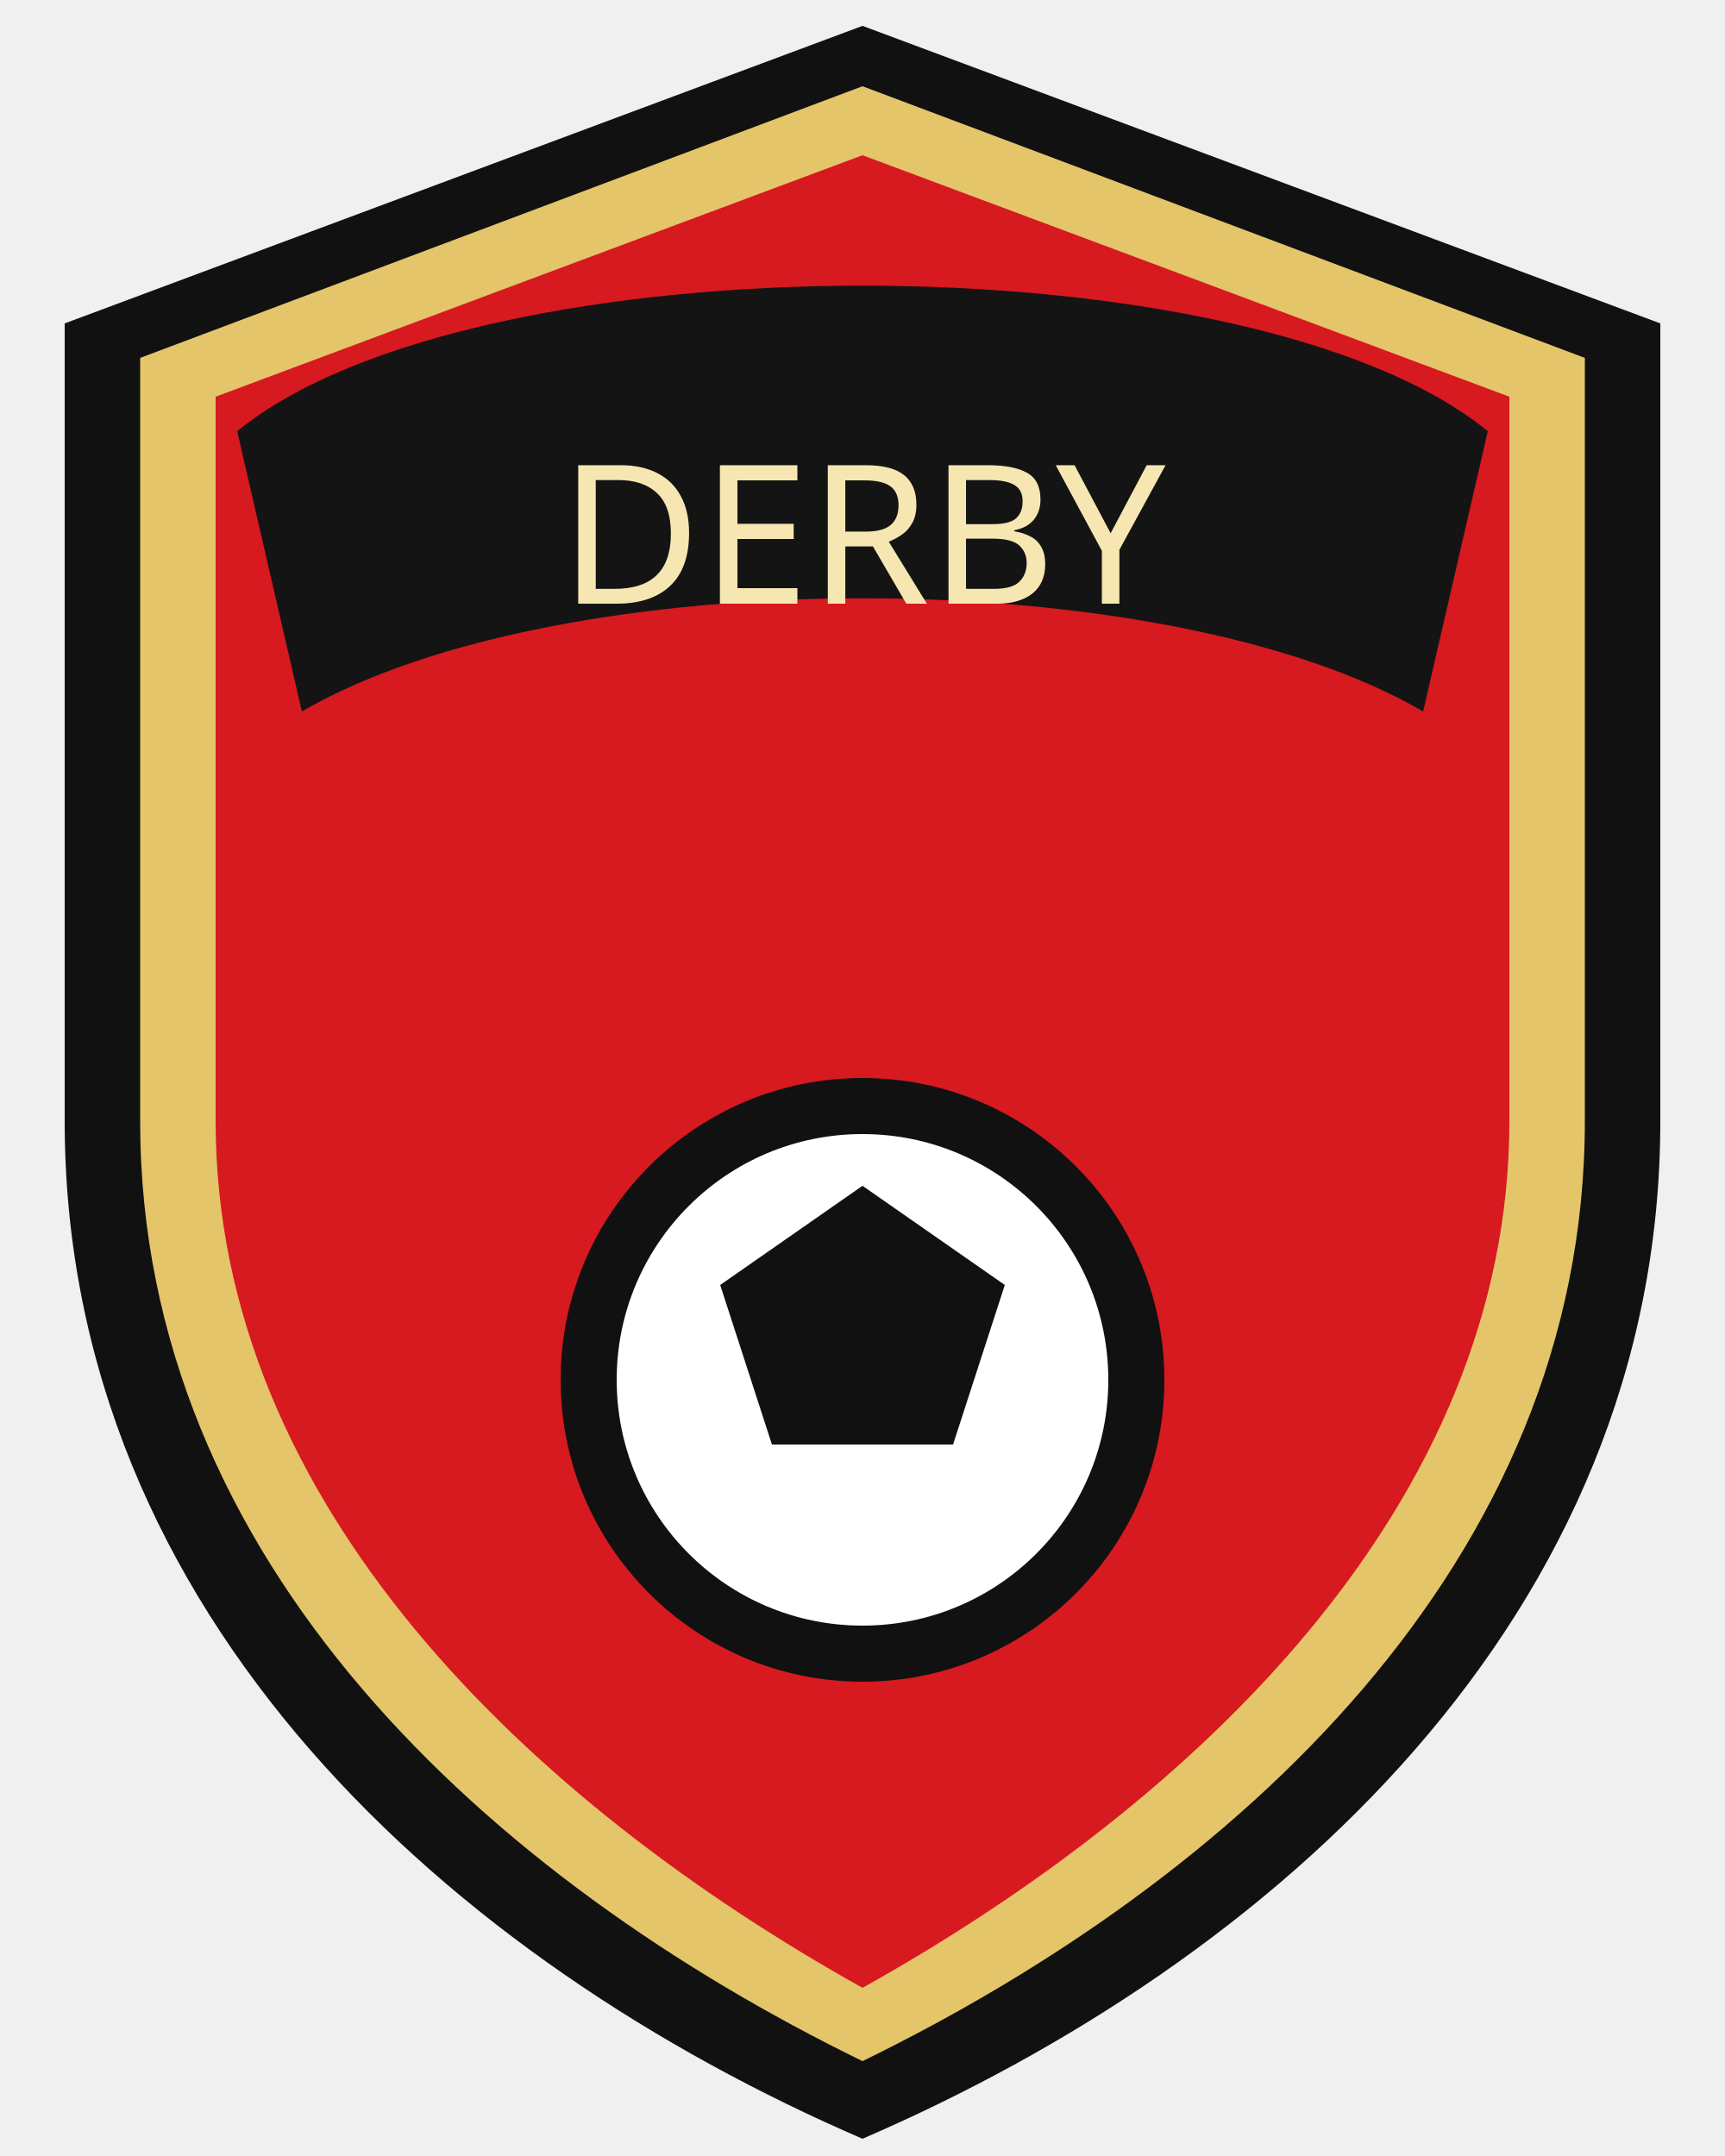
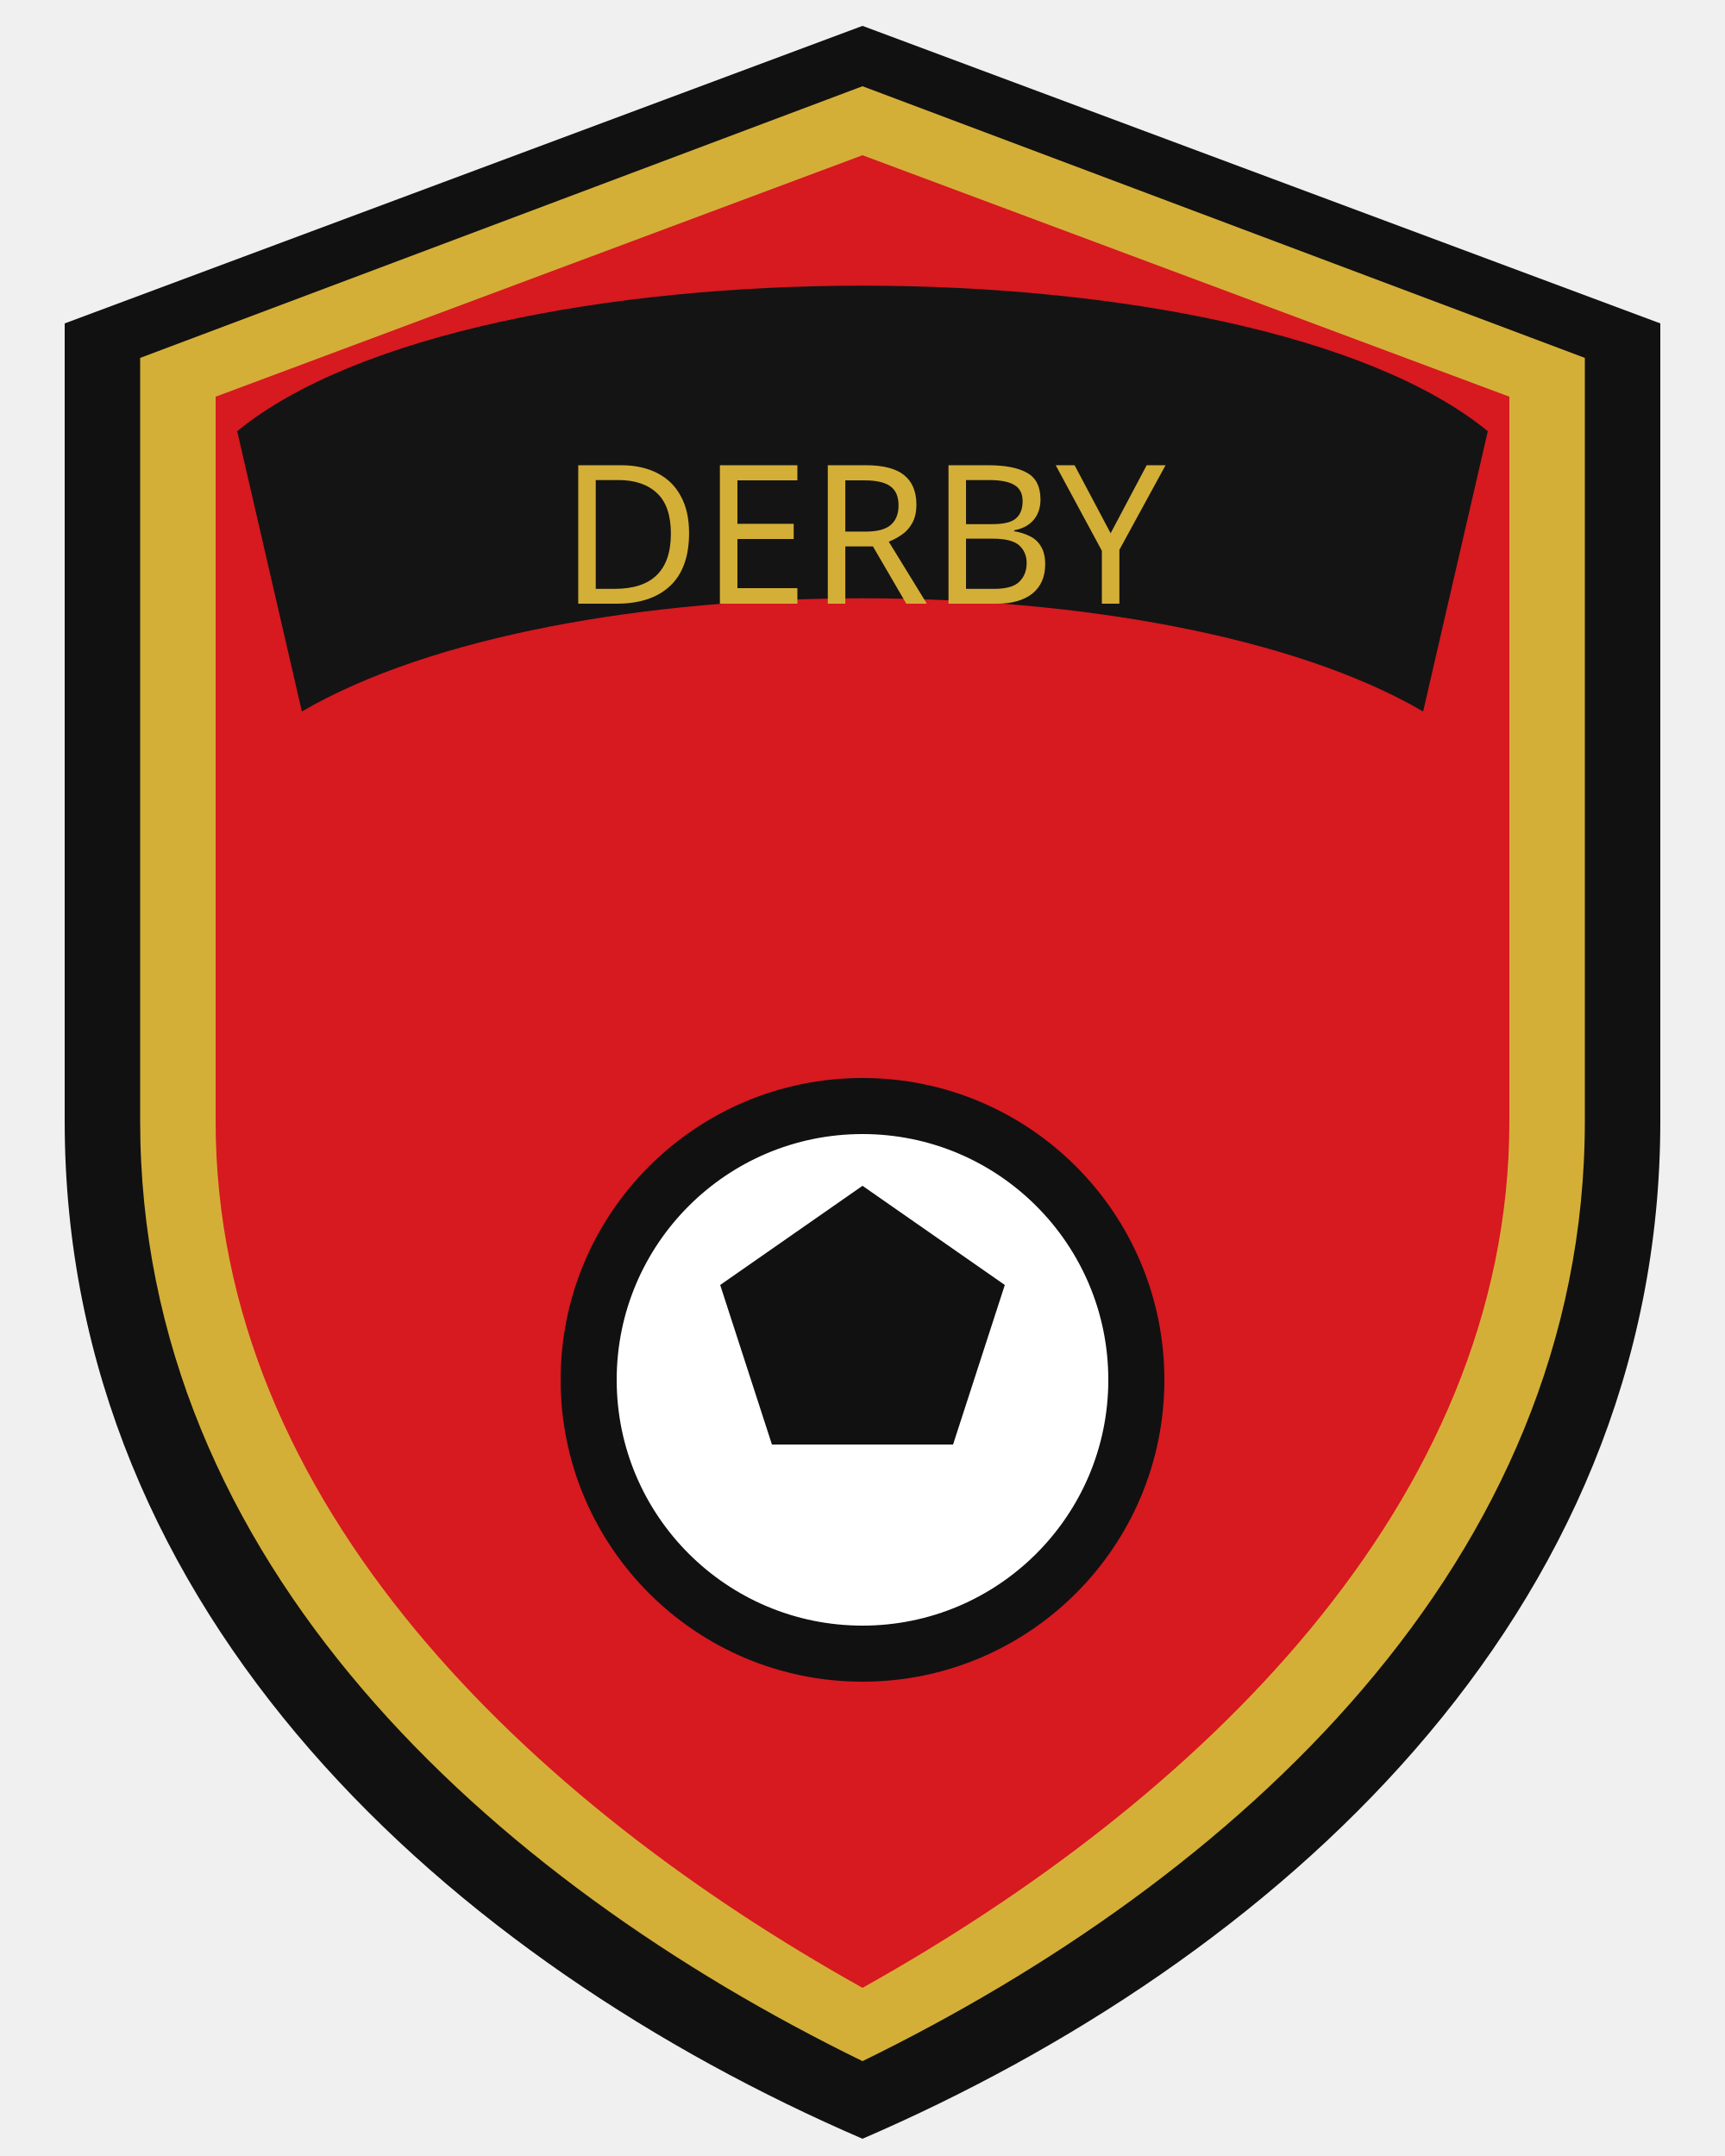
<svg xmlns="http://www.w3.org/2000/svg" viewBox="0 0 80 100">
  <path d="M40 1.2 L77 15 V52 C77 75 59 91 40 99.2 C21 91 3 75 3 52 V15 Z" fill="#111" />
-   <path d="M40 4 L73.5 16.6 V52 C73.5 72.5 57.2 87.2 40 95.6 C22.8 87.2 6.5 72.5 6.5 52 V16.6 Z" fill="#e4c56a" />
+   <path d="M40 4 L73.5 16.6 V52 C73.5 72.5 57.2 87.2 40 95.6 C22.8 87.2 6.5 72.5 6.5 52 V16.6 Z" fill="#d4af37" />
  <path d="M40 7.2 L70 18.4 V52 C70 69.8 55.4 83.6 40 92.2 C24.6 83.6 10 69.8 10 52 V18.4 Z" fill="#d71920" />
  <path d="M11 20 C22 11 58 11 69 20 L66 33 C54 26 26 26 14 33 Z" fill="#141414" />
  <circle cx="40" cy="64" r="14" fill="#111" />
  <circle cx="40" cy="64" r="12" fill="#fff" stroke="#111" stroke-width="1.2" />
  <polygon points="40,55 46.6,59.6 44.2,67 35.8,67 33.4,59.6" fill="#111" />
-   <text x="40" y="28" text-anchor="middle" fill="#f6e7b2" font-family="Impact, Arial Black, sans-serif" font-size="9">DERBY</text>
+   <text x="40" y="28" text-anchor="middle" fill="#d4af37" font-family="Impact, Arial Black, sans-serif" font-size="9">DERBY</text>
</svg>
